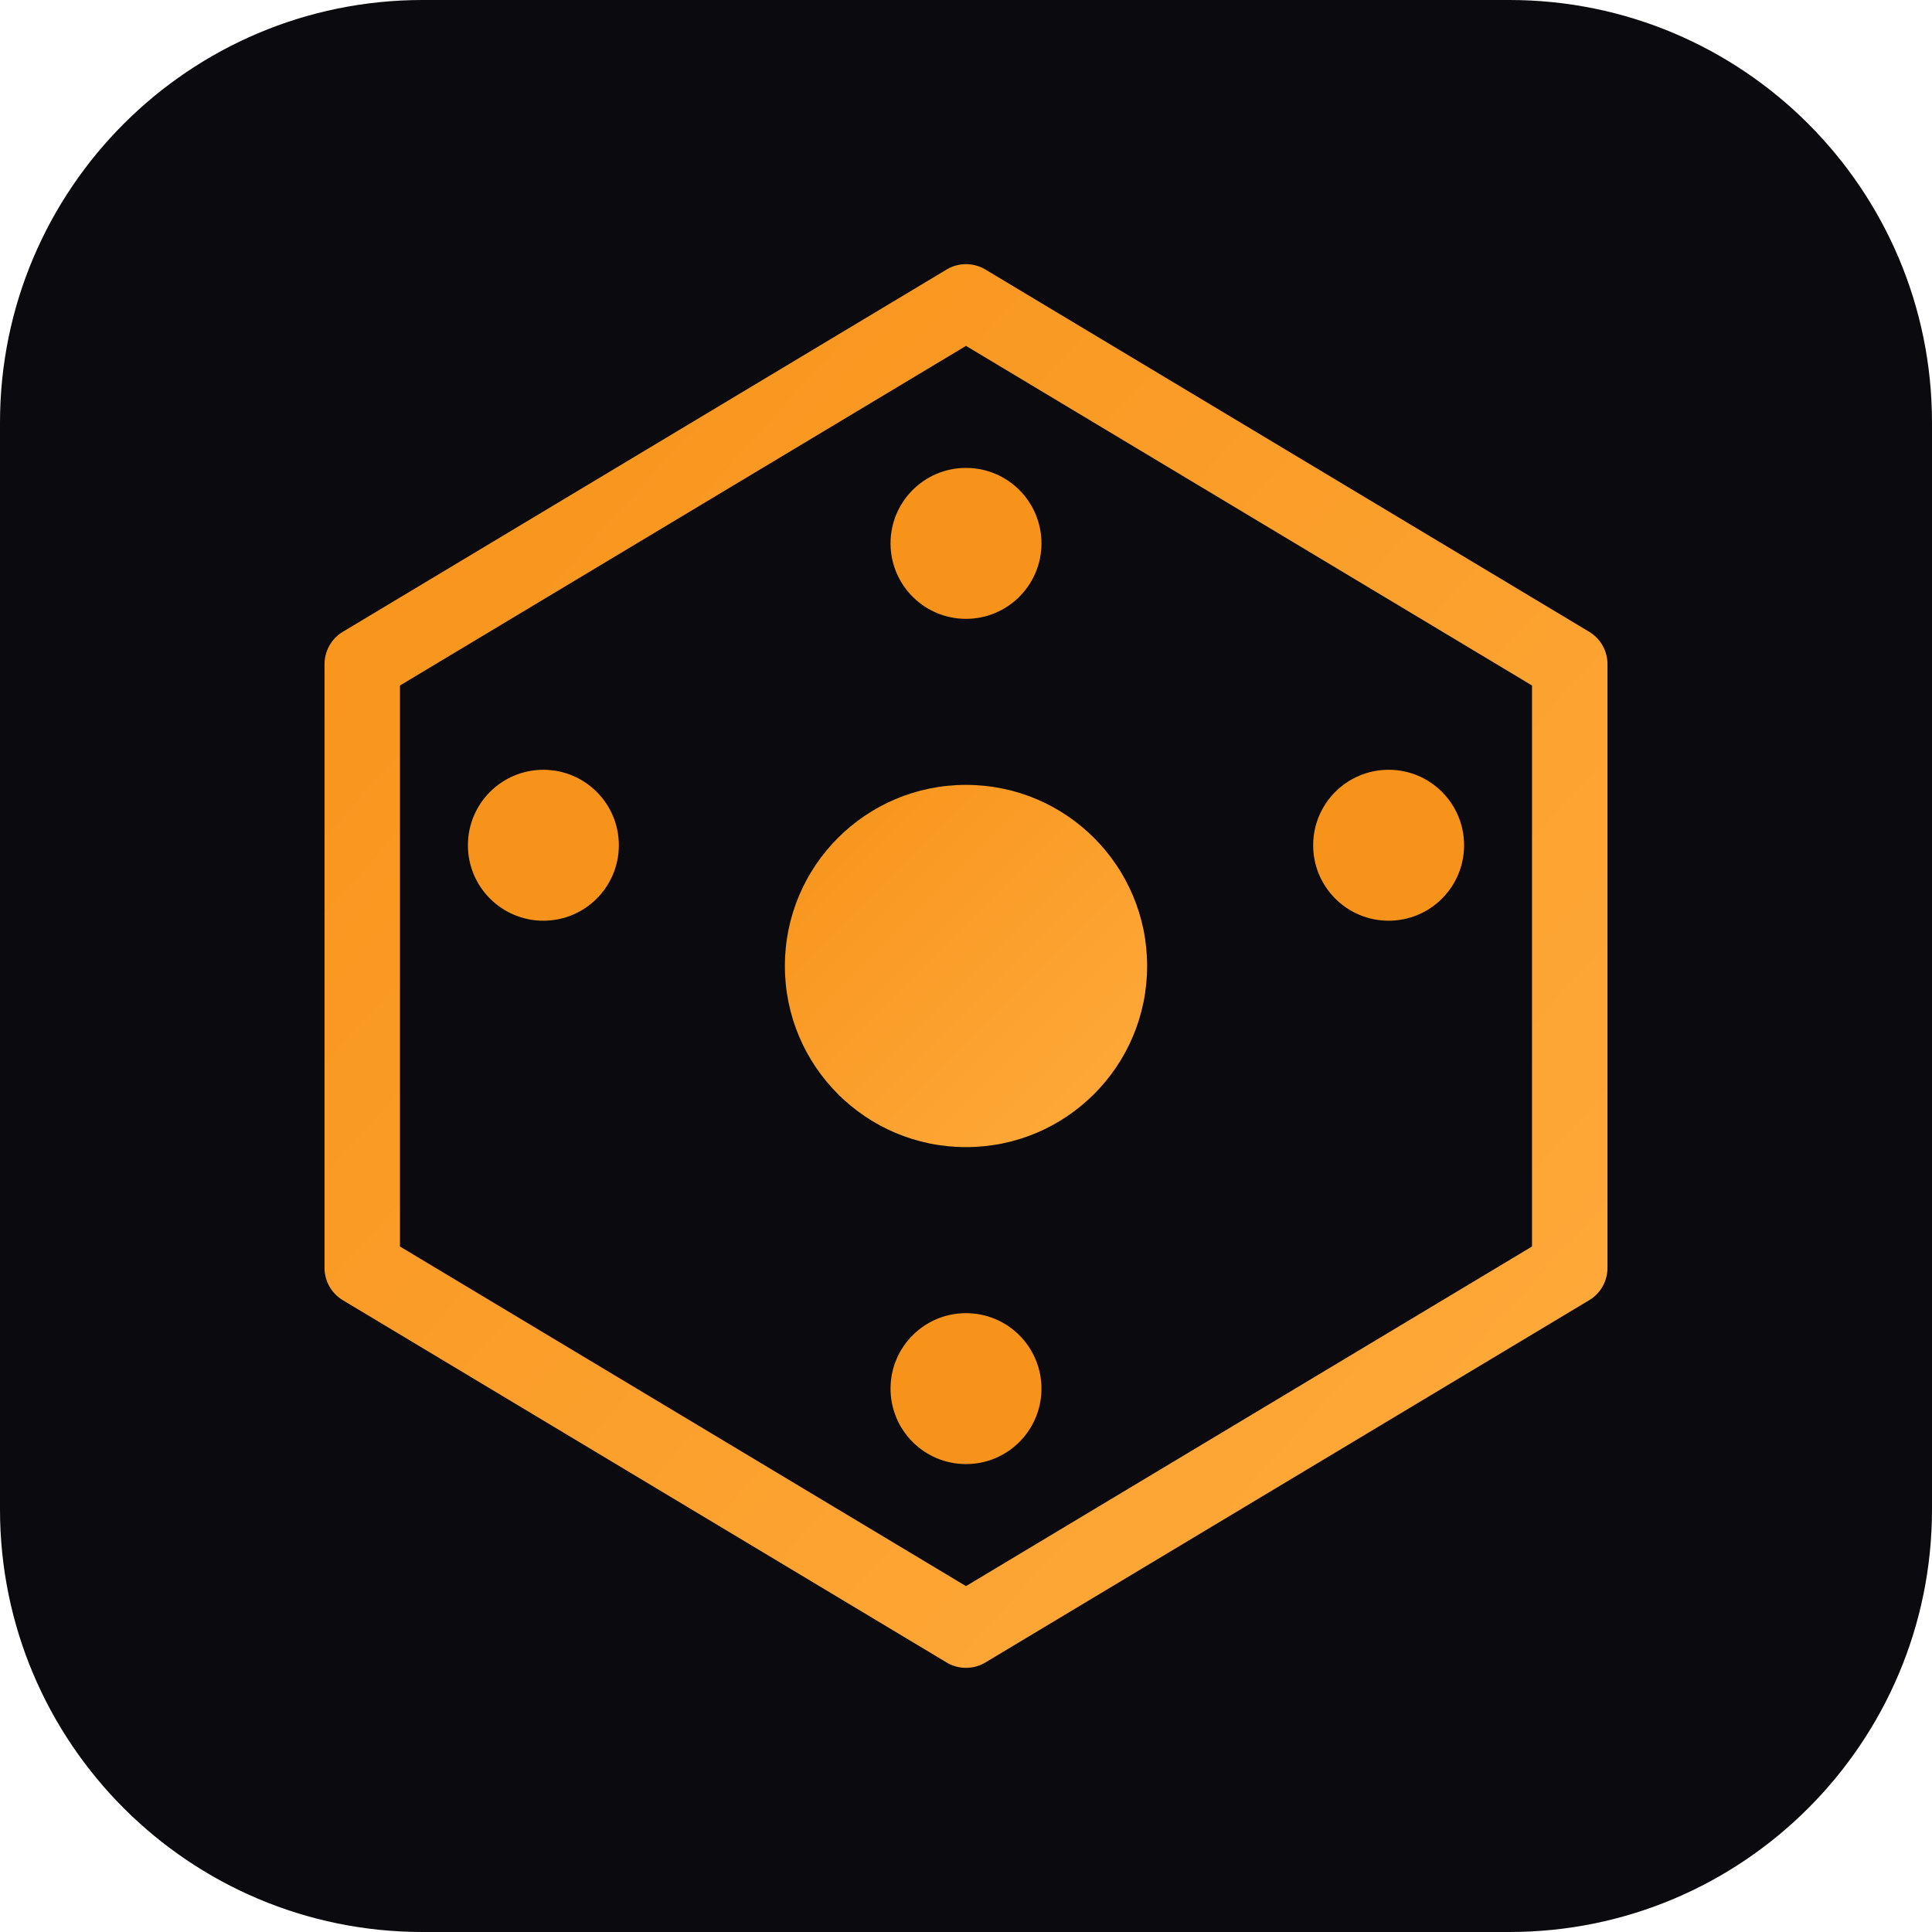
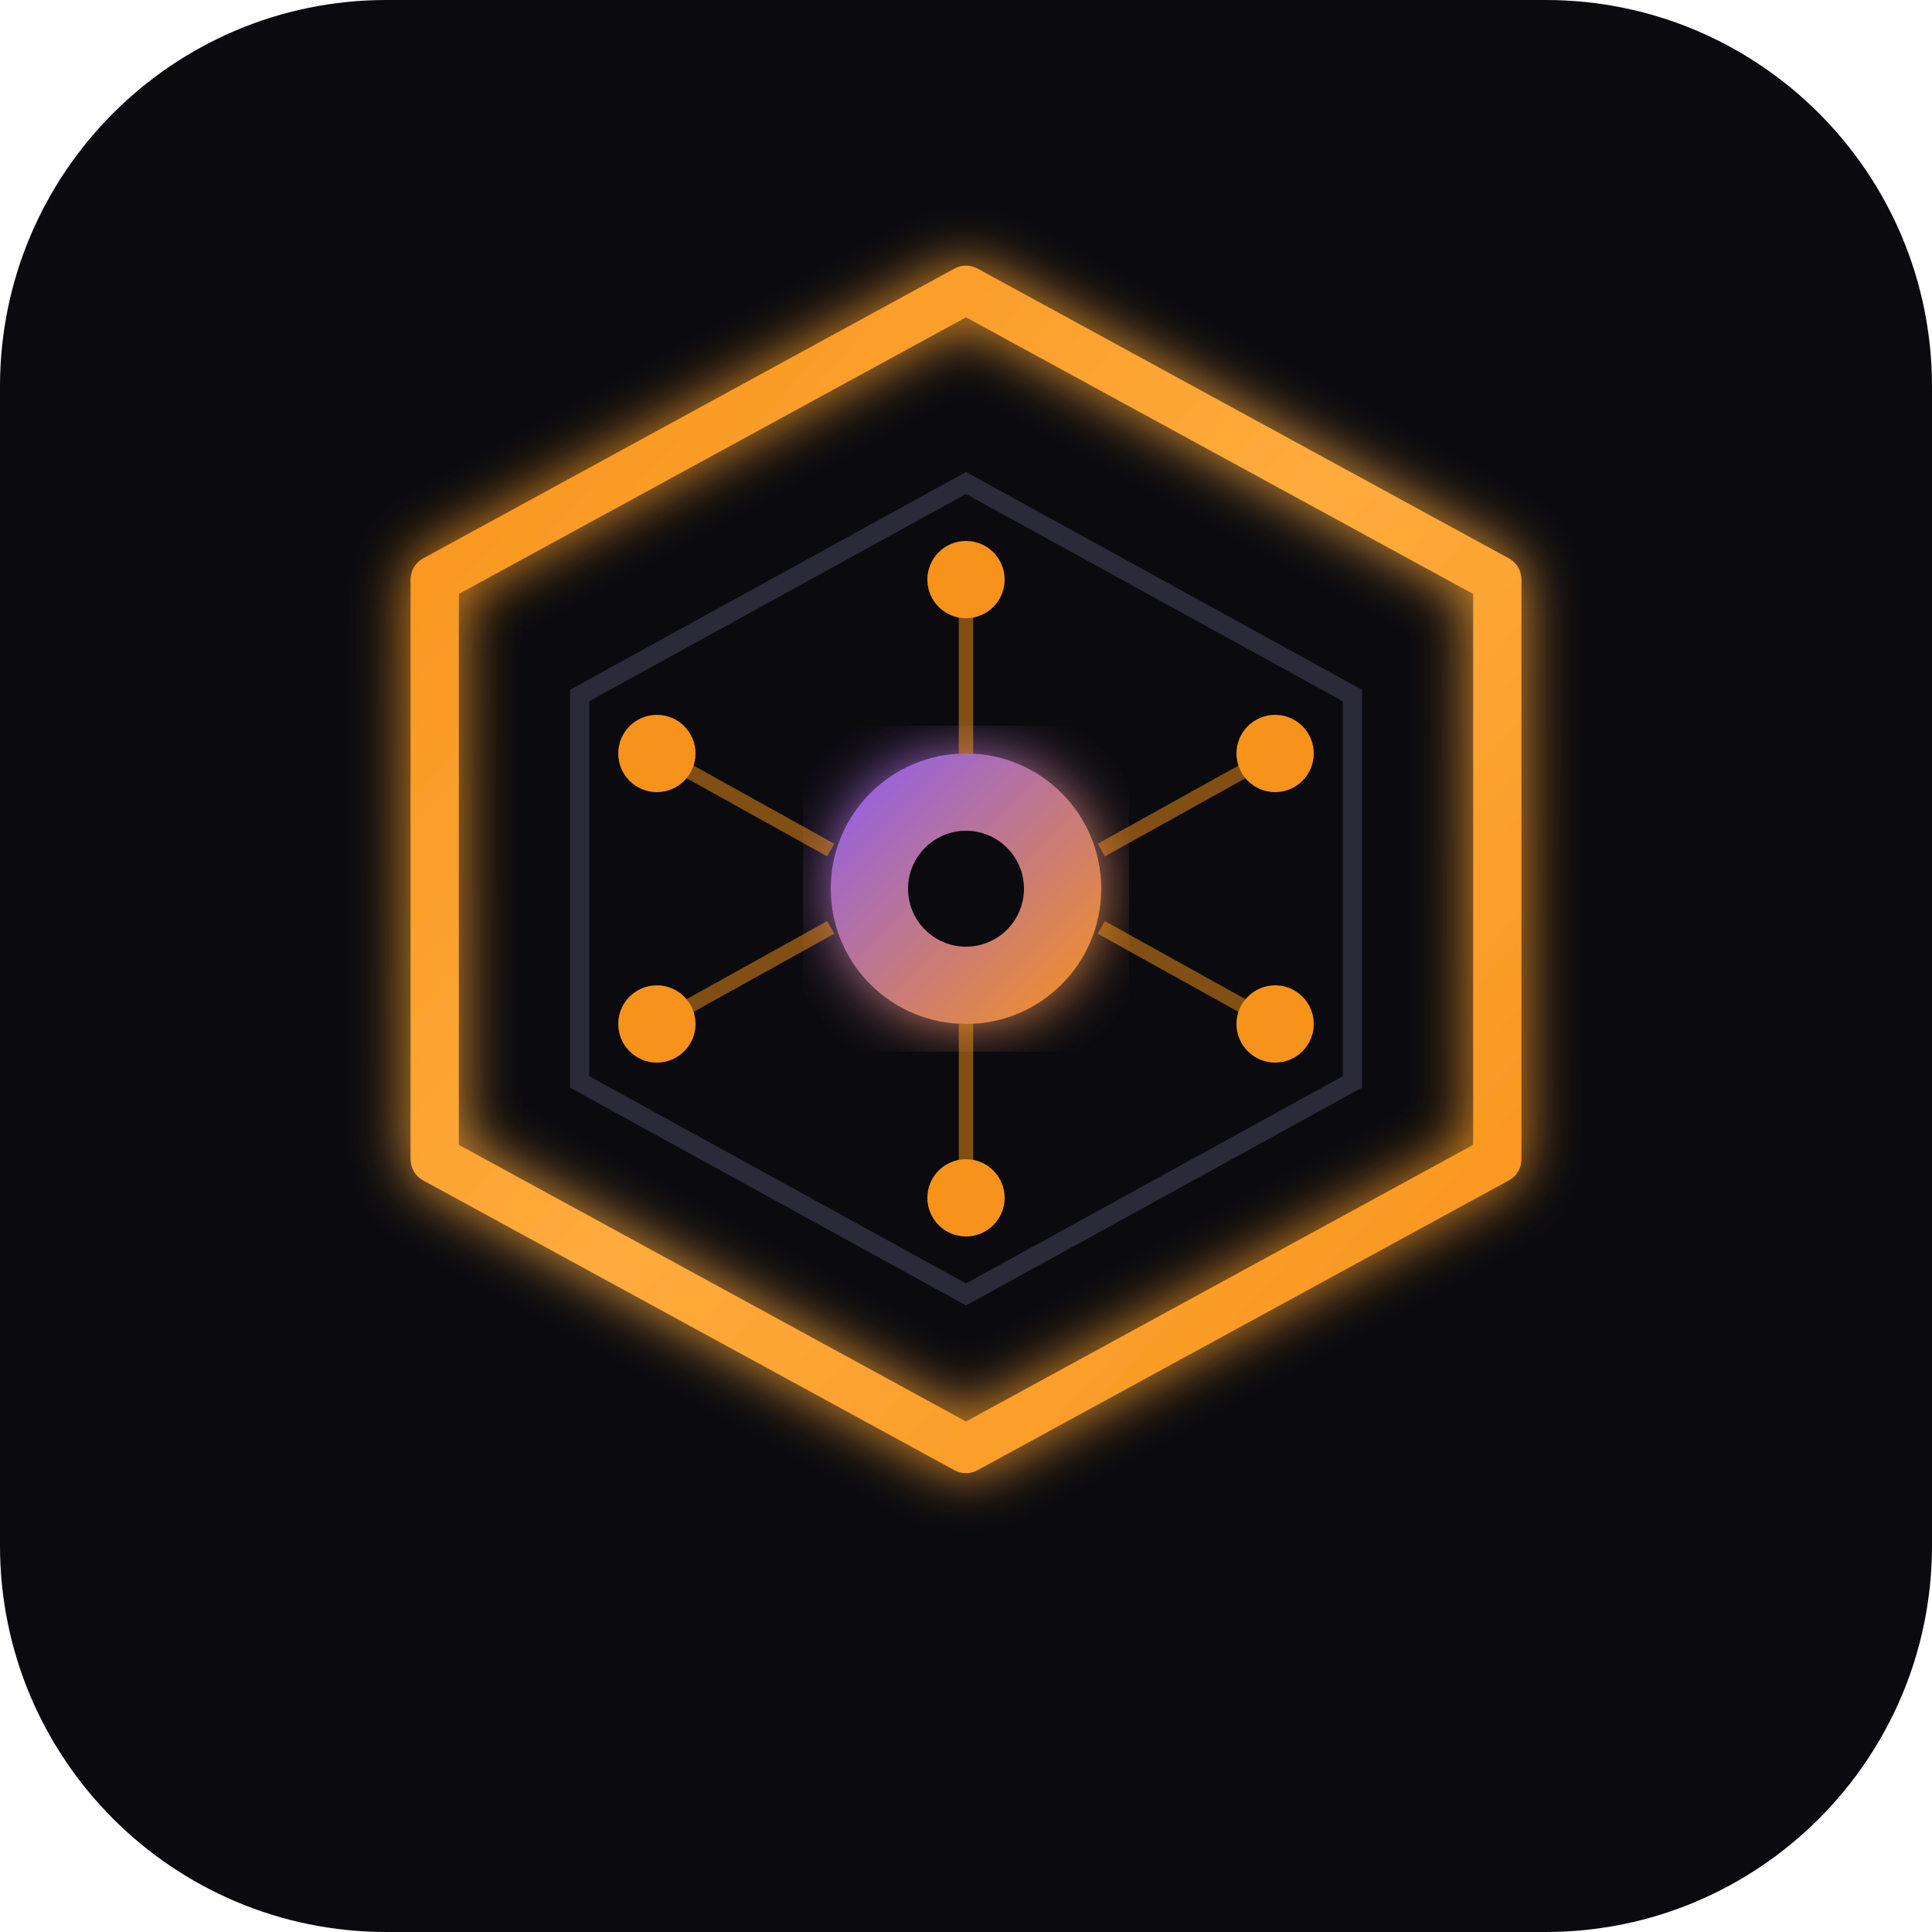
- <svg xmlns="http://www.w3.org/2000/svg" viewBox="0 0 64 64" width="64" height="64">
+ <svg xmlns="http://www.w3.org/2000/svg" viewBox="0 0 200 200" width="200" height="200">
  <defs>
-     <linearGradient id="grad" x1="0" y1="0" x2="1" y2="1">
+     <linearGradient id="hexGrad" x1="0%" y1="0%" x2="100%" y2="100%">
      <stop offset="0%" stop-color="#f7931a" />
-       <stop offset="100%" stop-color="#ffab3d" />
+       <stop offset="50%" stop-color="#ffab3d" />
+       <stop offset="100%" stop-color="#f7931a" />
    </linearGradient>
+     <linearGradient id="coreGrad" x1="0%" y1="0%" x2="100%" y2="100%">
+       <stop offset="0%" stop-color="#8b5cf6" />
+       <stop offset="100%" stop-color="#f7931a" />
+     </linearGradient>
+     <filter id="glow">
+       <feGaussianBlur stdDeviation="3" result="blur" />
+       <feMerge>
+         <feMergeNode in="blur" />
+         <feMergeNode in="SourceGraphic" />
+       </feMerge>
+     </filter>
  </defs>
-   <rect width="64" height="64" rx="14" fill="#0a0a0f" />
-   <path d="M32 10 L52 22 L52 42 L32 54 L12 42 L12 22 Z" fill="none" stroke="url(#grad)" stroke-width="2.5" stroke-linejoin="round" />
-   <circle cx="32" cy="32" r="6" fill="url(#grad)" />
-   <circle cx="32" cy="18" r="2.5" fill="#f7931a" />
-   <circle cx="32" cy="46" r="2.5" fill="#f7931a" />
-   <circle cx="18" cy="28" r="2.5" fill="#f7931a" />
-   <circle cx="46" cy="28" r="2.5" fill="#f7931a" />
+   <rect width="200" height="200" rx="40" fill="#0a0a0f" />
+   <polygon points="100,30 155,60 155,120 100,150 45,120 45,60" fill="none" stroke="url(#hexGrad)" stroke-width="5" stroke-linejoin="round" filter="url(#glow)" />
+   <polygon points="100,50 140,72 140,112 100,134 60,112 60,72" fill="none" stroke="#2a2a38" stroke-width="2" />
+   <circle cx="100" cy="92" r="14" fill="url(#coreGrad)" filter="url(#glow)" />
+   <circle cx="100" cy="92" r="6" fill="#0a0a0f" />
+   <circle cx="100" cy="60" r="4" fill="#f7931a" />
+   <circle cx="132" cy="78" r="4" fill="#f7931a" />
+   <circle cx="132" cy="106" r="4" fill="#f7931a" />
+   <circle cx="100" cy="124" r="4" fill="#f7931a" />
+   <circle cx="68" cy="106" r="4" fill="#f7931a" />
+   <circle cx="68" cy="78" r="4" fill="#f7931a" />
+   <line x1="100" y1="60" x2="100" y2="78" stroke="#f7931a" stroke-width="1.5" opacity="0.5" />
+   <line x1="132" y1="78" x2="114" y2="88" stroke="#f7931a" stroke-width="1.5" opacity="0.5" />
+   <line x1="132" y1="106" x2="114" y2="96" stroke="#f7931a" stroke-width="1.5" opacity="0.5" />
+   <line x1="100" y1="124" x2="100" y2="106" stroke="#f7931a" stroke-width="1.5" opacity="0.5" />
+   <line x1="68" y1="106" x2="86" y2="96" stroke="#f7931a" stroke-width="1.5" opacity="0.5" />
+   <line x1="68" y1="78" x2="86" y2="88" stroke="#f7931a" stroke-width="1.5" opacity="0.5" />
</svg>
